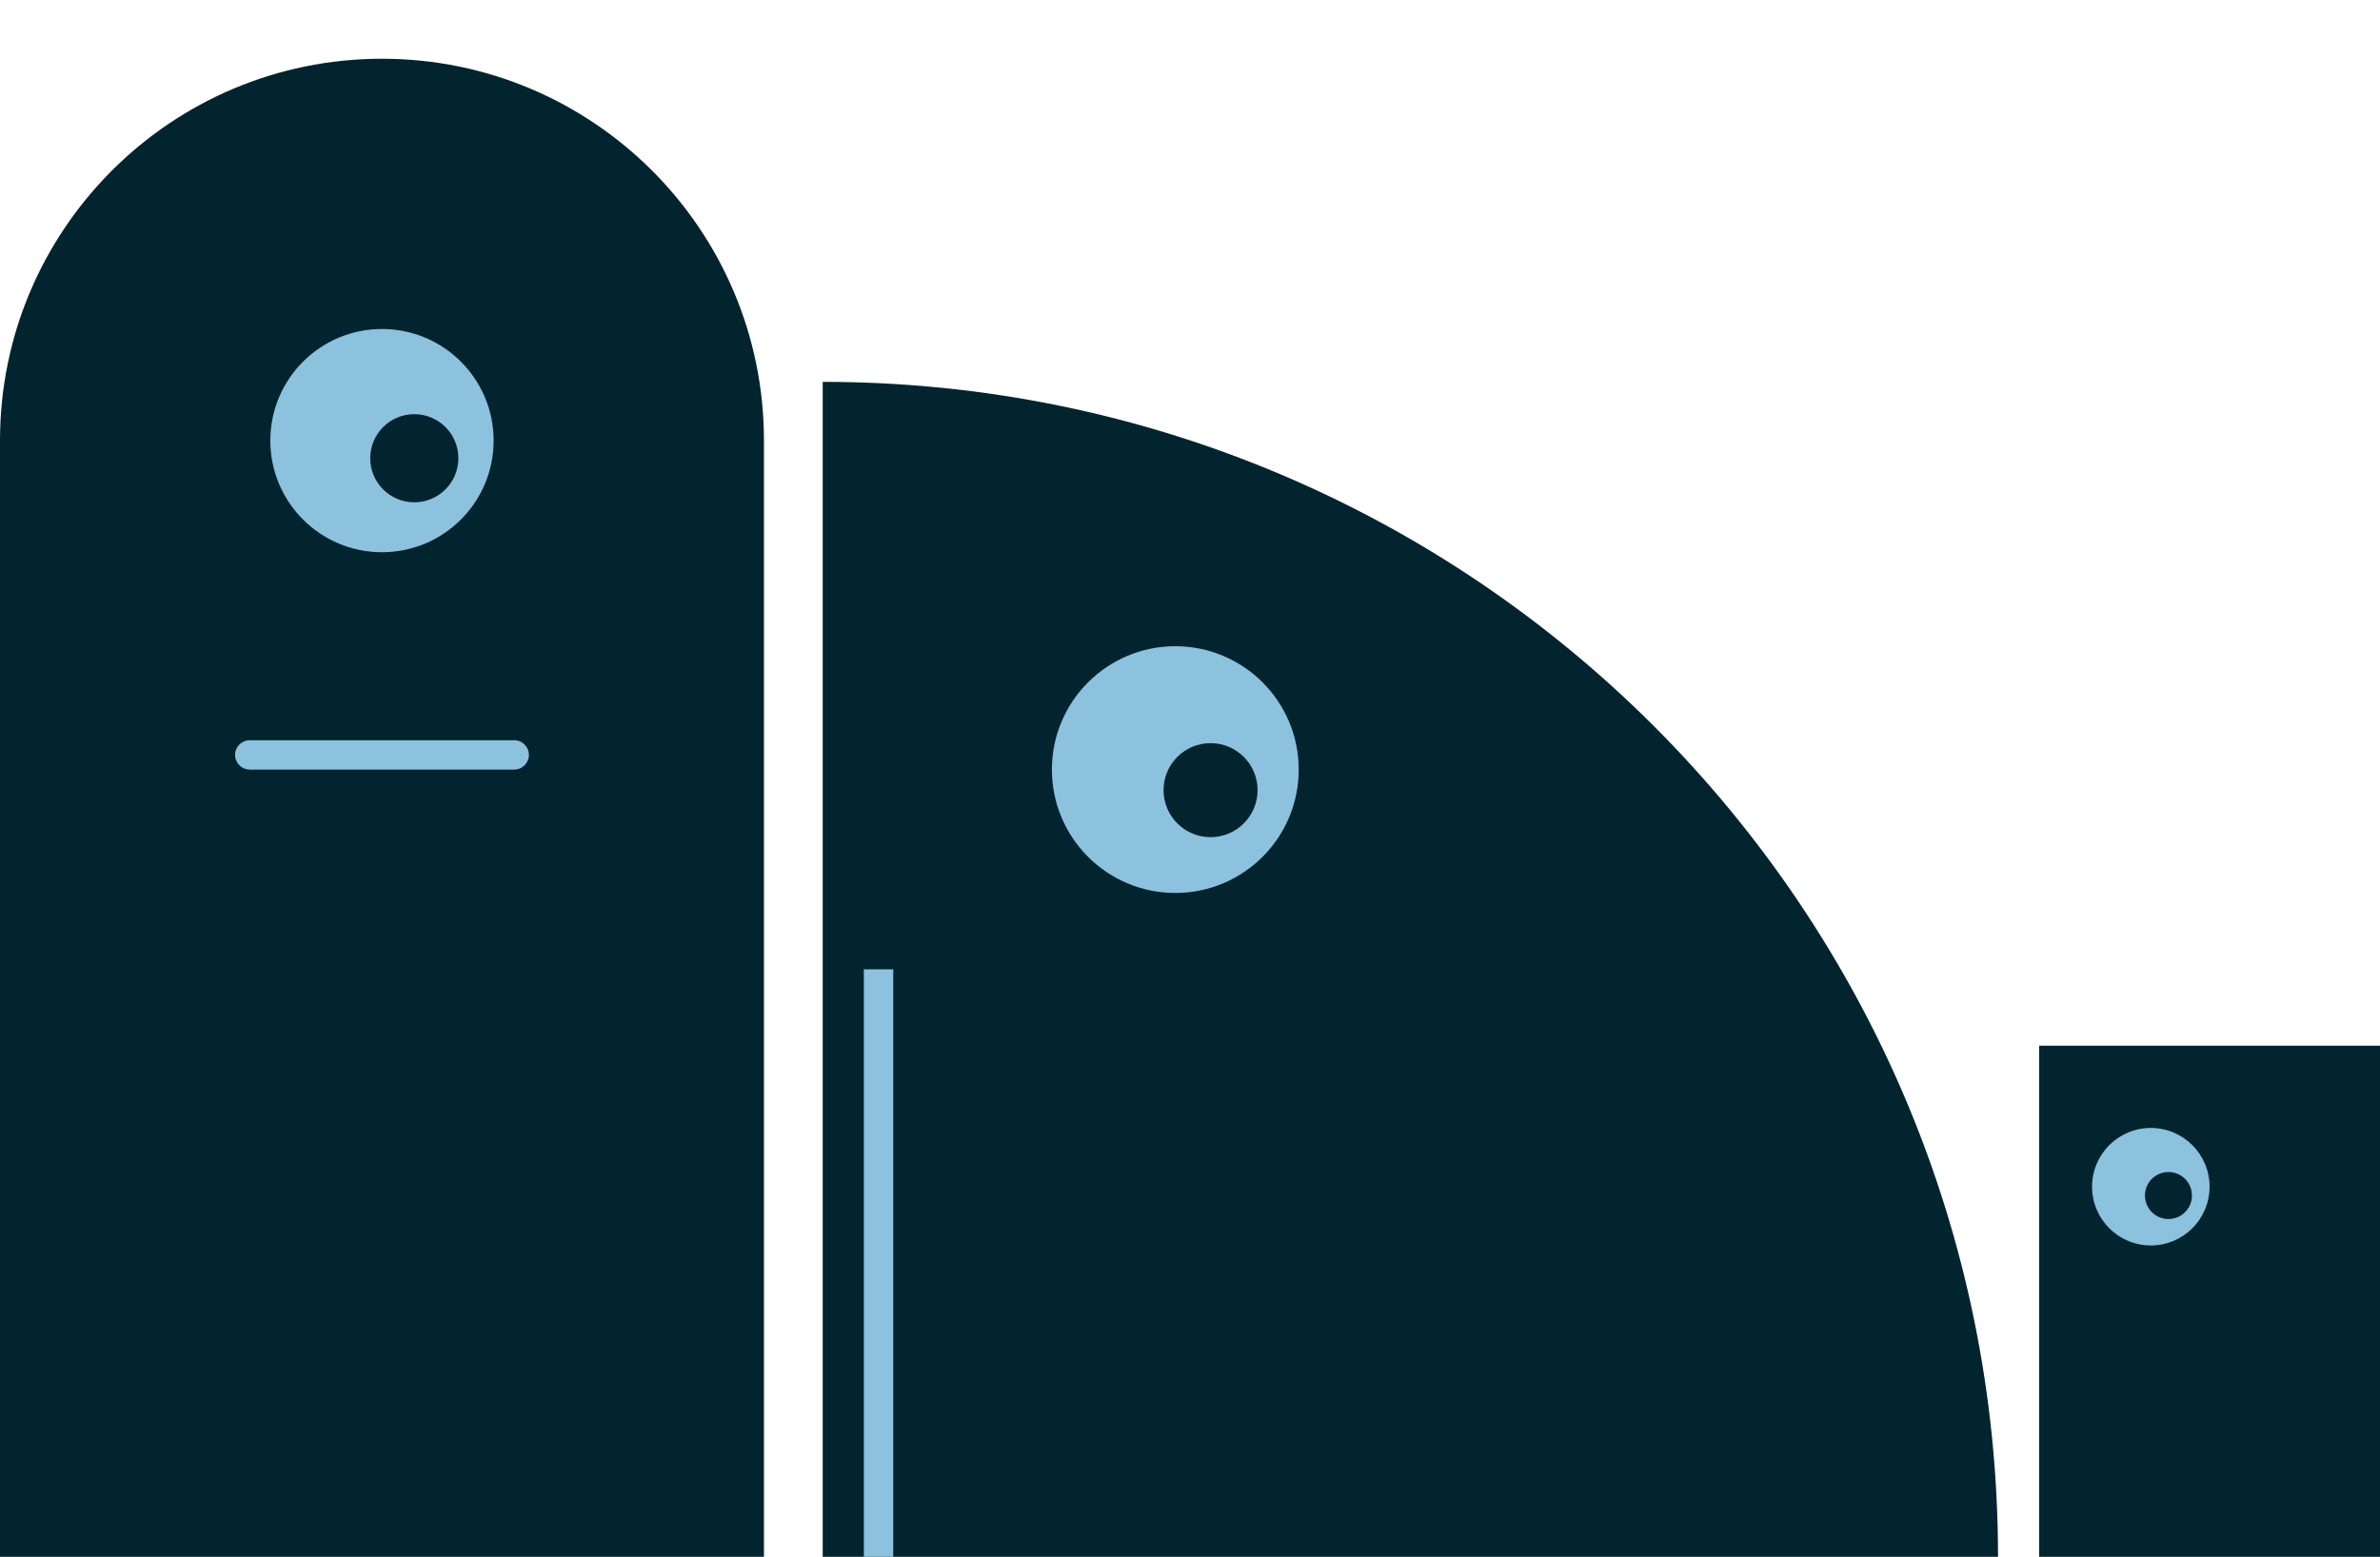
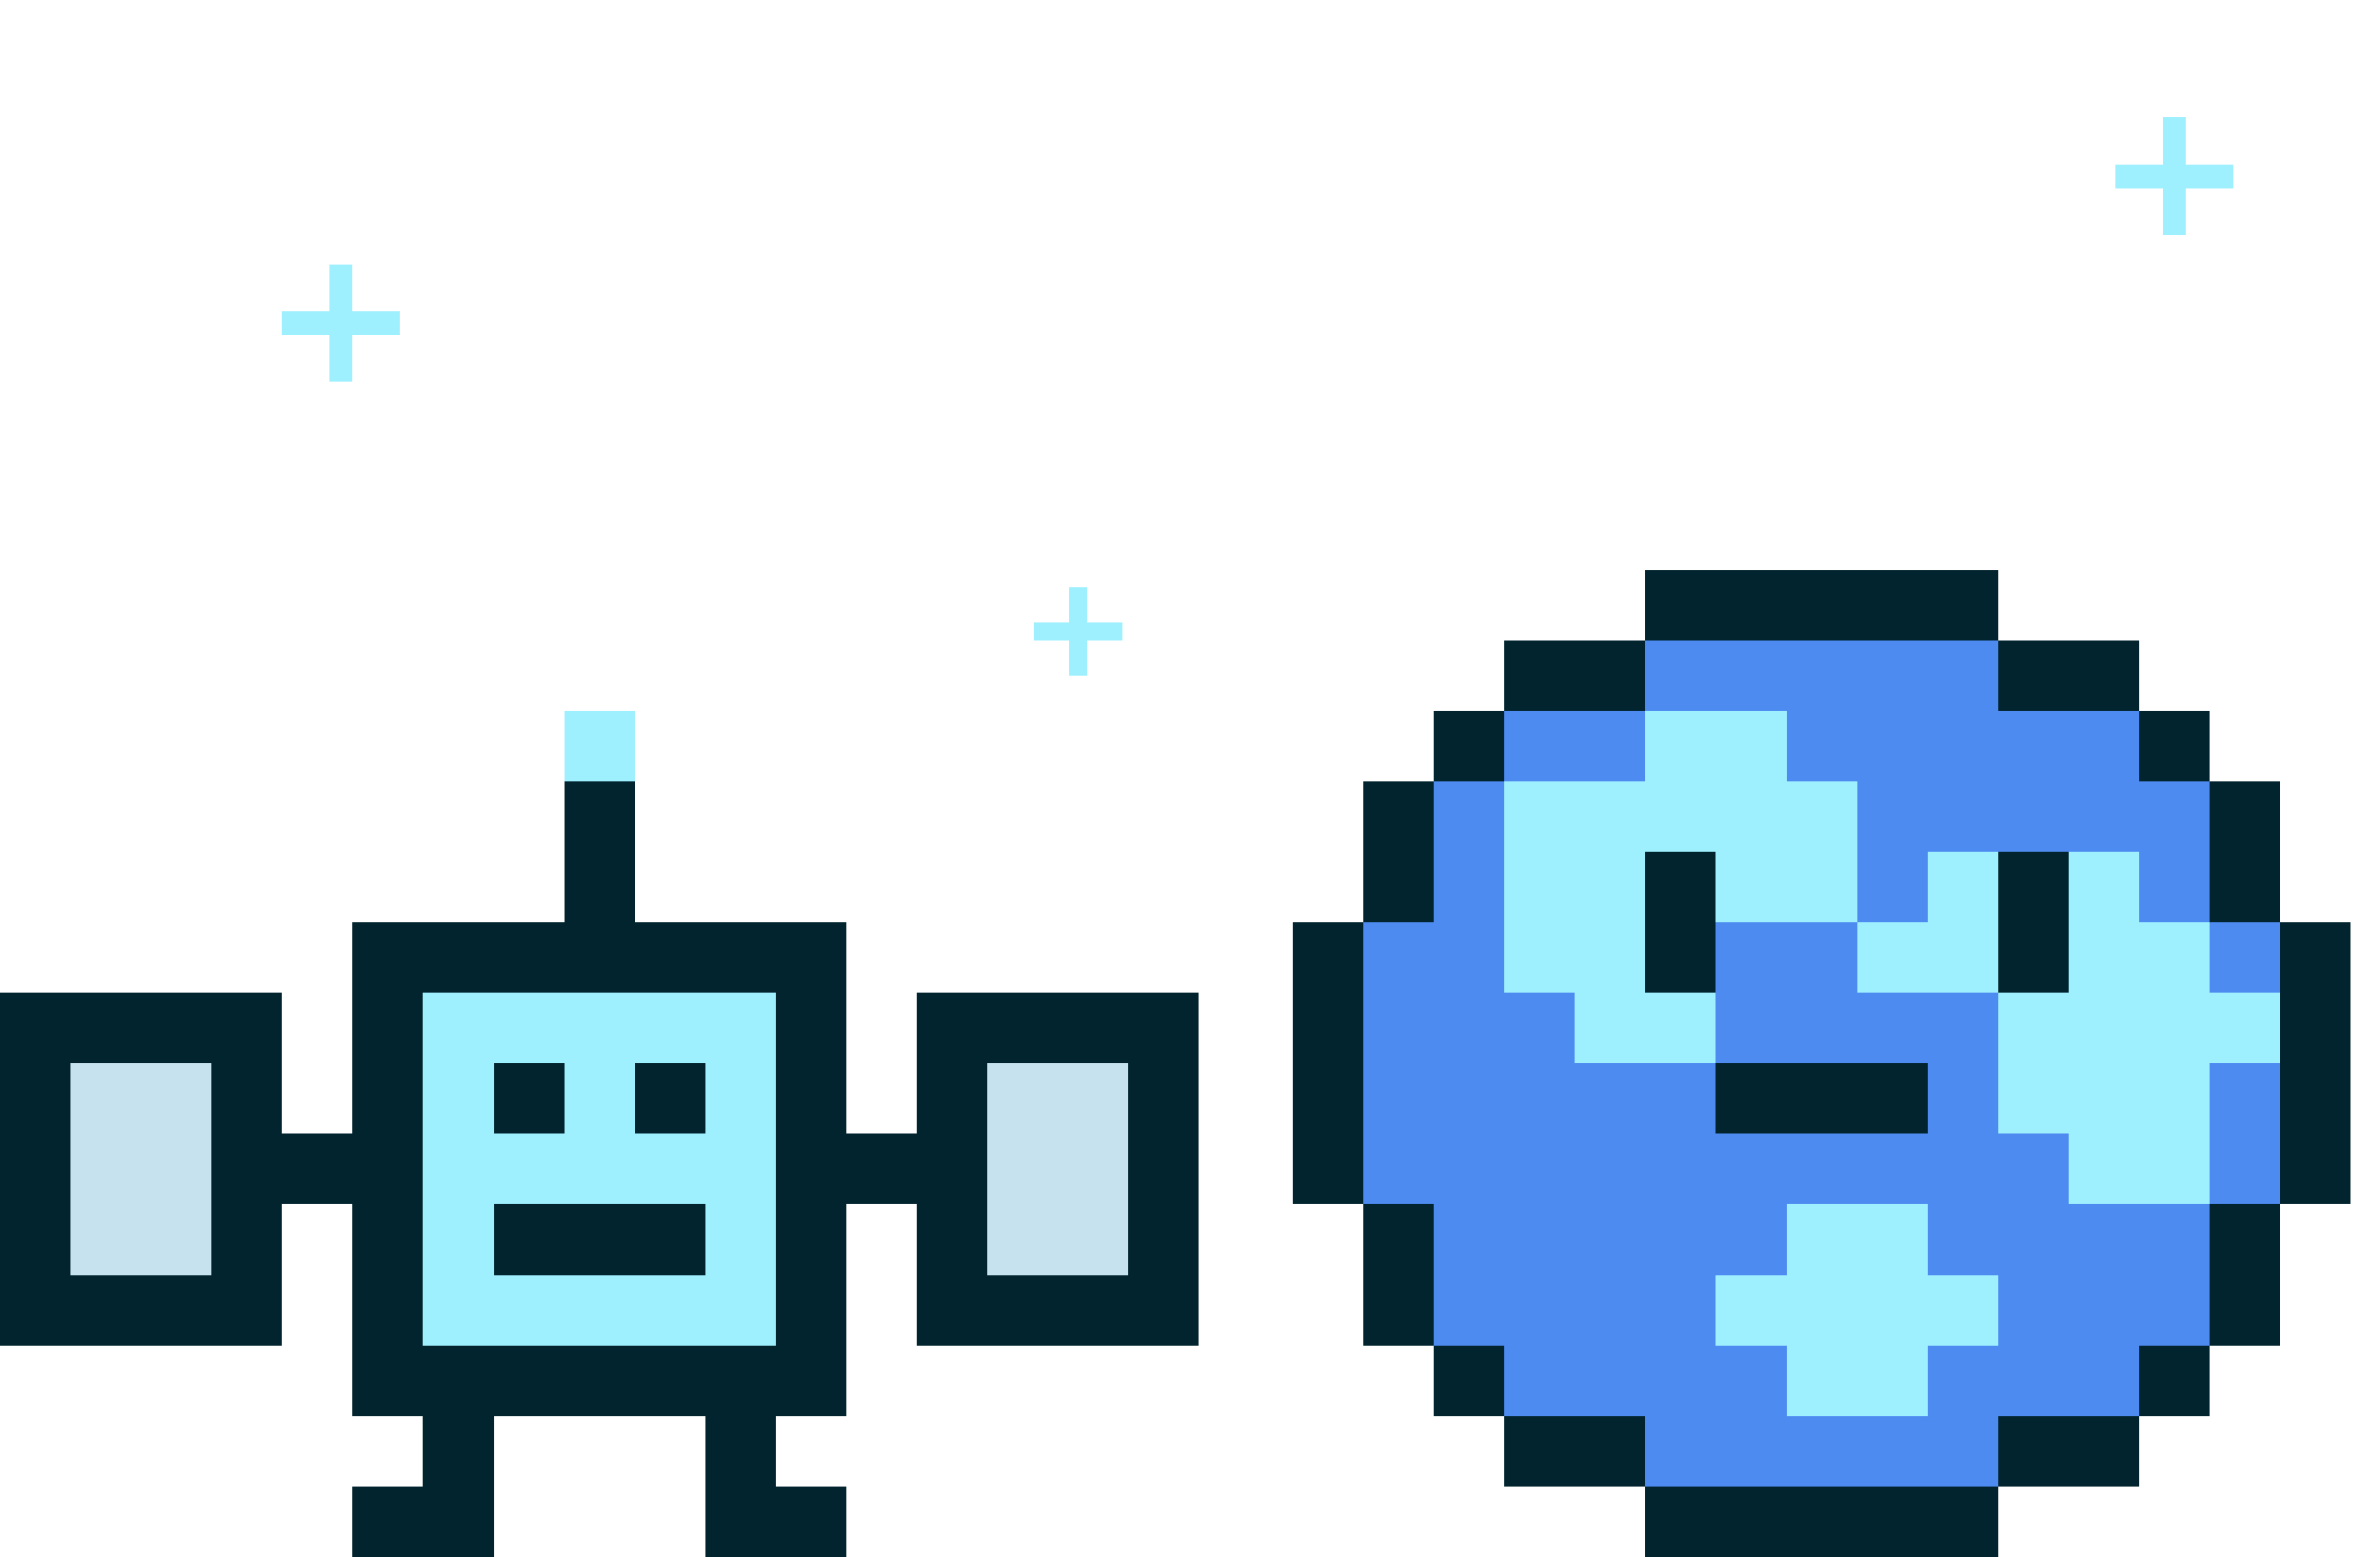
- <svg xmlns="http://www.w3.org/2000/svg" viewBox="0 0 810 530" width="810" height="530" fill="#01242e">
-   <path d="M0 530V150a130 130 0 0 1 260 0v380z" />
-   <circle cx="130" cy="150" r="38" fill="#8cc2dd" />
-   <circle cx="141" cy="156" r="15" />
-   <rect x="80" y="252" width="100" height="10" rx="5" fill="#8cc2dd" />
-   <path d="M280 530V130a400 400 0 0 1 400 400z" />
-   <circle cx="400" cy="262" r="42" fill="#8cc2dd" />
-   <circle cx="412" cy="269" r="16" />
-   <rect x="294" y="330" width="10" height="200" fill="#8cc2dd" />
-   <rect x="694" y="356" width="116" height="174" />
-   <circle cx="732" cy="404" r="20" fill="#8cc2dd" />
-   <circle cx="738" cy="407" r="8" />
+ <svg xmlns="http://www.w3.org/2000/svg" viewBox="0 0 810 530" width="810" height="530" shape-rendering="crispEdges">
+   <path fill="#9ff0ff" d="M112 90h8v8h-8zM112 98h8v8h-8zM96 106h40v8h-40zM112 114h8v8h-8zM112 122h8v8h-8zM364 200h6v6h-6zM364 206h6v6h-6zM352 212h30v6h-30zM364 218h6v6h-6zM364 224h6v6h-6zM736 40h8v8h-8zM736 48h8v8h-8zM720 56h40v8h-40zM736 64h8v8h-8zM736 72h8v8h-8zM192 242h24v24h-24zM144 338h120v24h-120zM144 362h24v24h-24zM192 362h24v24h-24zM240 362h24v24h-24zM144 386h120v24h-120zM144 410h24v24h-24zM240 410h24v24h-24zM144 434h120v24h-120zM560 242h48v24h-48zM512 266h120v24h-120zM512 290h48v24h-48zM584 290h48v24h-48zM656 290h24v24h-24zM704 290h24v24h-24zM512 314h48v24h-48zM632 314h48v24h-48zM704 314h48v24h-48zM536 338h48v24h-48zM680 338h96v24h-96zM680 362h72v24h-72zM704 386h48v24h-48zM608 410h48v24h-48zM584 434h96v24h-96zM608 458h48v24h-48z" />
+   <path fill="#01242e" d="M192 266h24v24h-24zM192 290h24v24h-24zM120 314h168v24h-168zM0 338h96v24h-96zM120 338h24v24h-24zM264 338h24v24h-24zM312 338h96v24h-96zM0 362h24v24h-24zM72 362h24v24h-24zM120 362h24v24h-24zM168 362h24v24h-24zM216 362h24v24h-24zM264 362h24v24h-24zM312 362h24v24h-24zM384 362h24v24h-24zM0 386h24v24h-24zM72 386h72v24h-72zM264 386h72v24h-72zM384 386h24v24h-24zM0 410h24v24h-24zM72 410h24v24h-24zM120 410h24v24h-24zM168 410h72v24h-72zM264 410h24v24h-24zM312 410h24v24h-24zM384 410h24v24h-24zM0 434h96v24h-96zM120 434h24v24h-24zM264 434h24v24h-24zM312 434h96v24h-96zM120 458h168v24h-168zM144 482h24v24h-24zM240 482h24v24h-24zM120 506h48v24h-48zM240 506h48v24h-48zM560 194h120v24h-120zM512 218h48v24h-48zM680 218h48v24h-48zM488 242h24v24h-24zM728 242h24v24h-24zM464 266h24v24h-24zM752 266h24v24h-24zM464 290h24v24h-24zM560 290h24v24h-24zM680 290h24v24h-24zM752 290h24v24h-24zM440 314h24v24h-24zM560 314h24v24h-24zM680 314h24v24h-24zM776 314h24v24h-24zM440 338h24v24h-24zM776 338h24v24h-24zM440 362h24v24h-24zM584 362h72v24h-72zM776 362h24v24h-24zM440 386h24v24h-24zM776 386h24v24h-24zM464 410h24v24h-24zM752 410h24v24h-24zM464 434h24v24h-24zM752 434h24v24h-24zM488 458h24v24h-24zM728 458h24v24h-24zM512 482h48v24h-48zM680 482h48v24h-48zM560 506h120v24h-120z" />
+   <path fill="#c6e2ef" d="M24 362h48v24h-48zM336 362h48v24h-48zM24 386h48v24h-48zM336 386h48v24h-48zM24 410h48v24h-48zM336 410h48v24h-48z" />
+   <path fill="#4d8bf0" d="M560 218h120v24h-120zM512 242h48v24h-48zM608 242h120v24h-120zM488 266h24v24h-24zM632 266h120v24h-120zM488 290h24v24h-24zM632 290h24v24h-24zM728 290h24v24h-24zM464 314h48v24h-48zM584 314h48v24h-48zM752 314h24v24h-24zM464 338h72v24h-72zM584 338h96v24h-96zM464 362h120v24h-120zM656 362h24v24h-24zM752 362h24v24h-24zM464 386h240v24h-240zM752 386h24v24h-24zM488 410h120v24h-120zM656 410h96v24h-96zM488 434h96v24h-96zM680 434h72v24h-72zM512 458h96v24h-96zM656 458h72v24h-72zM560 482h120v24h-120z" />
</svg>
